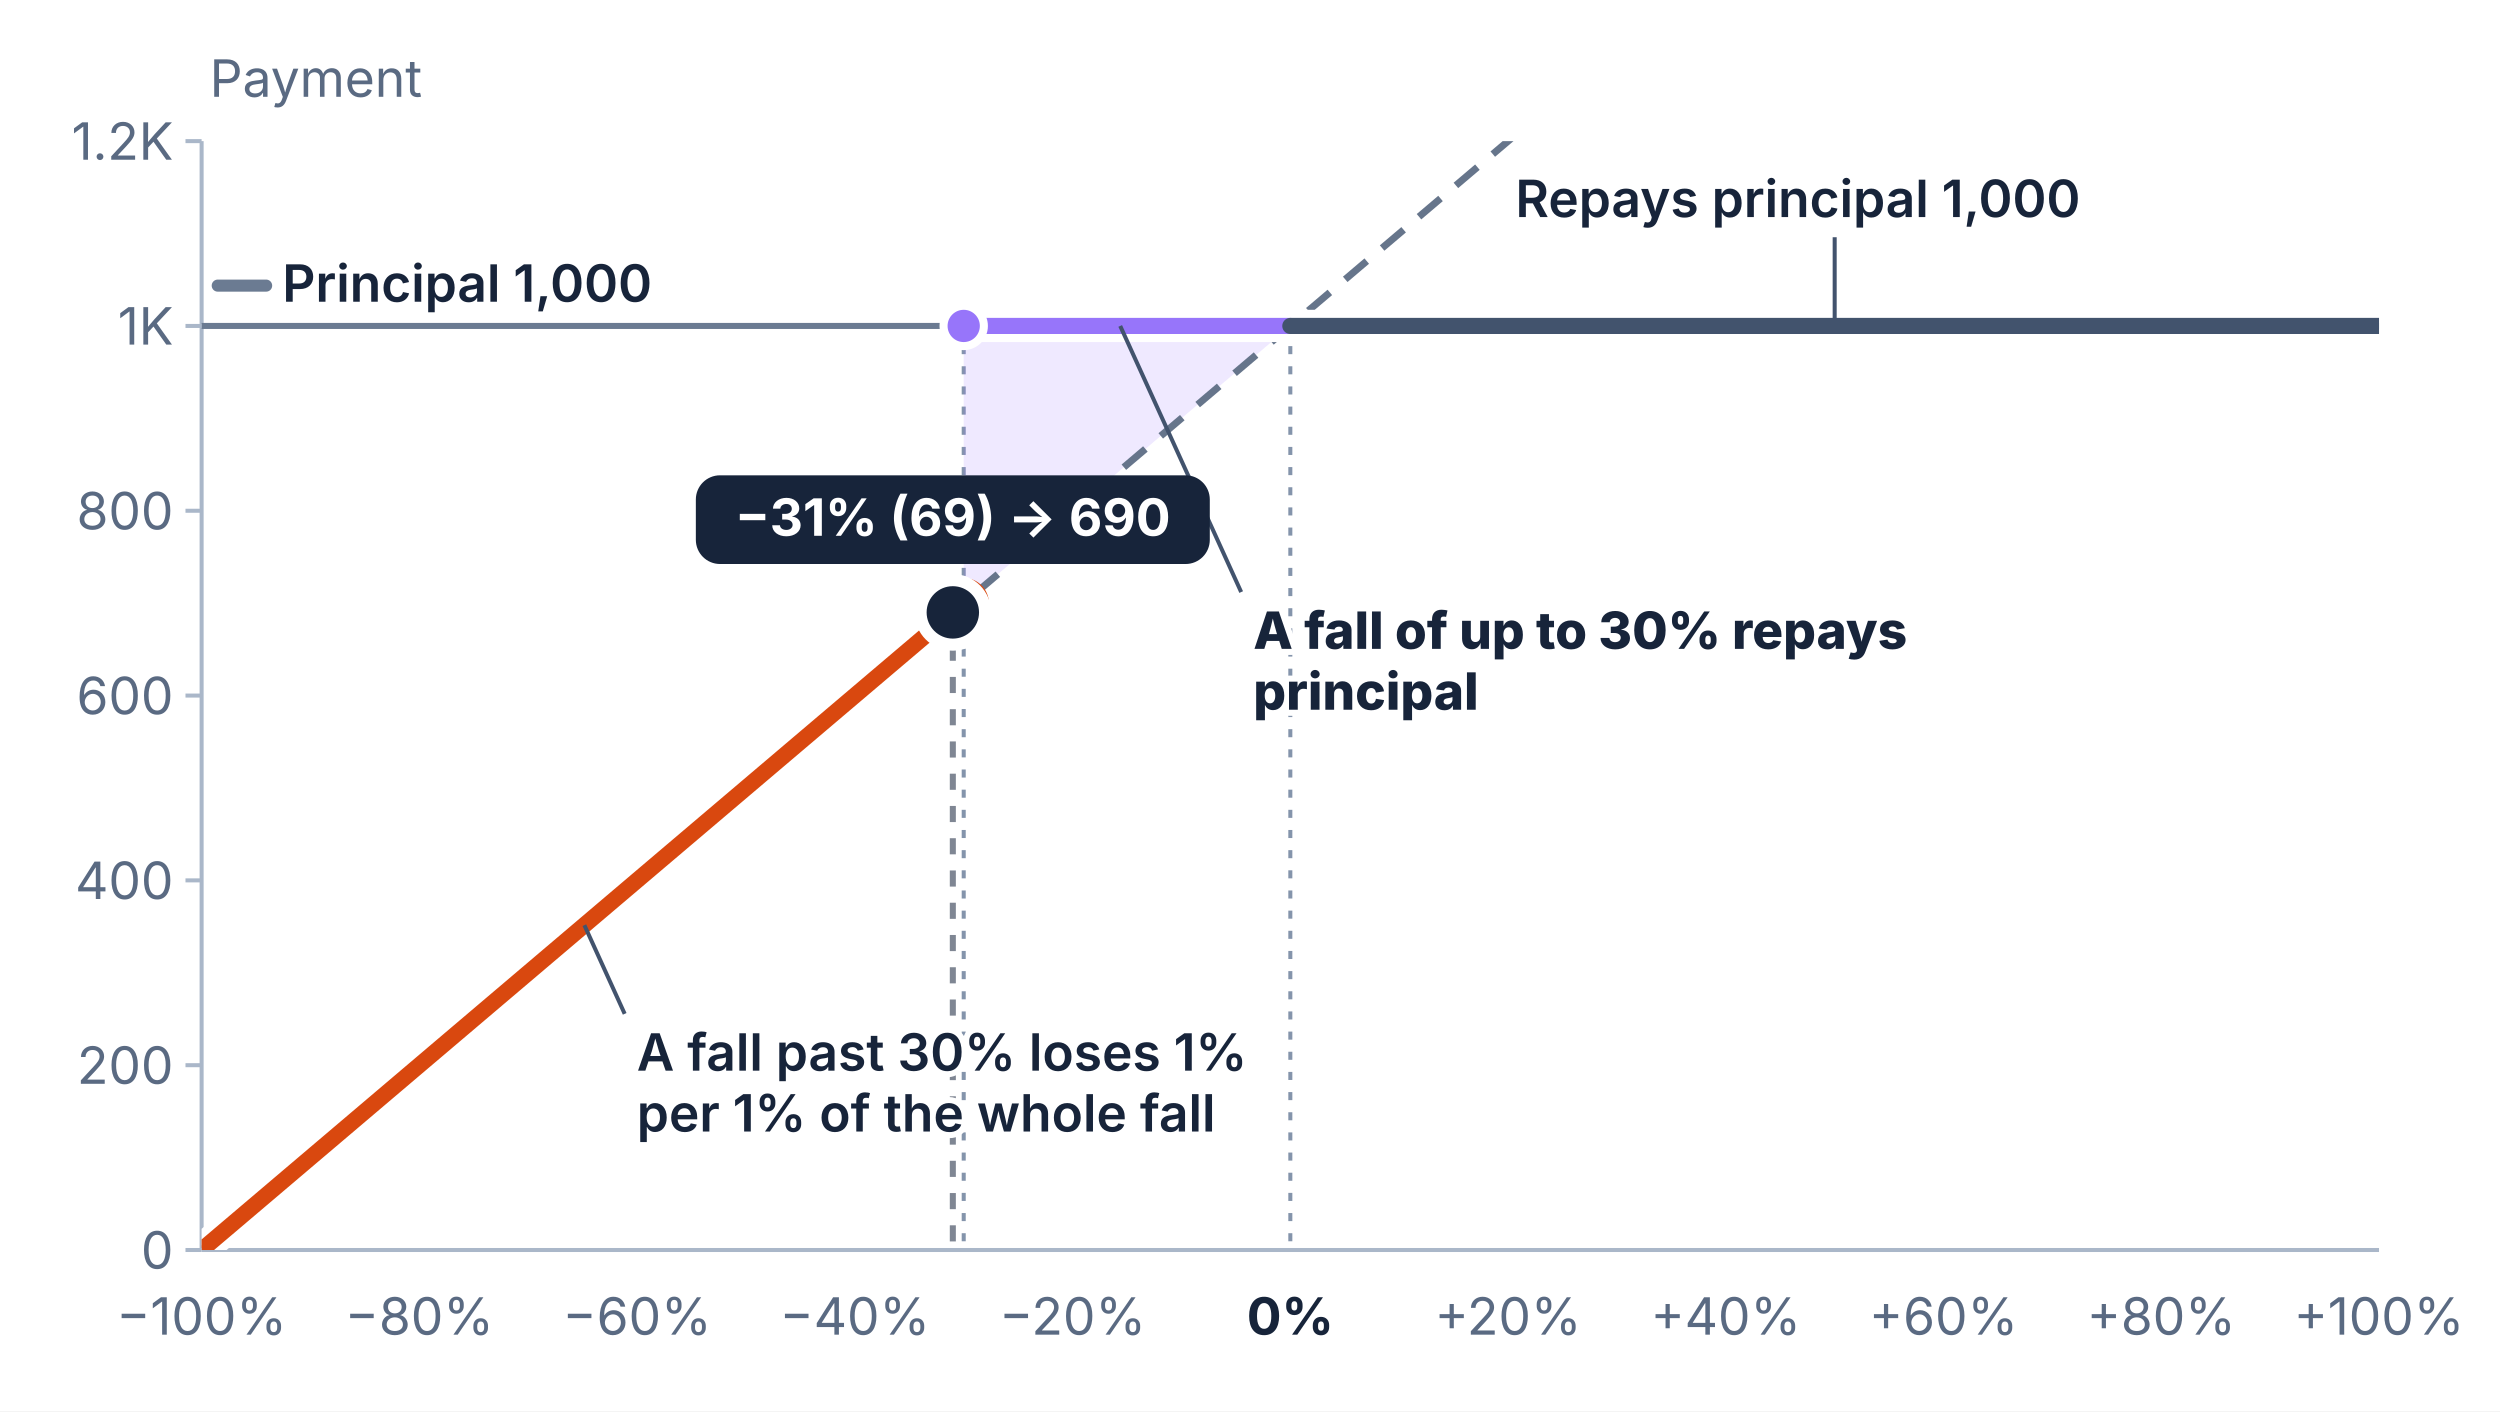
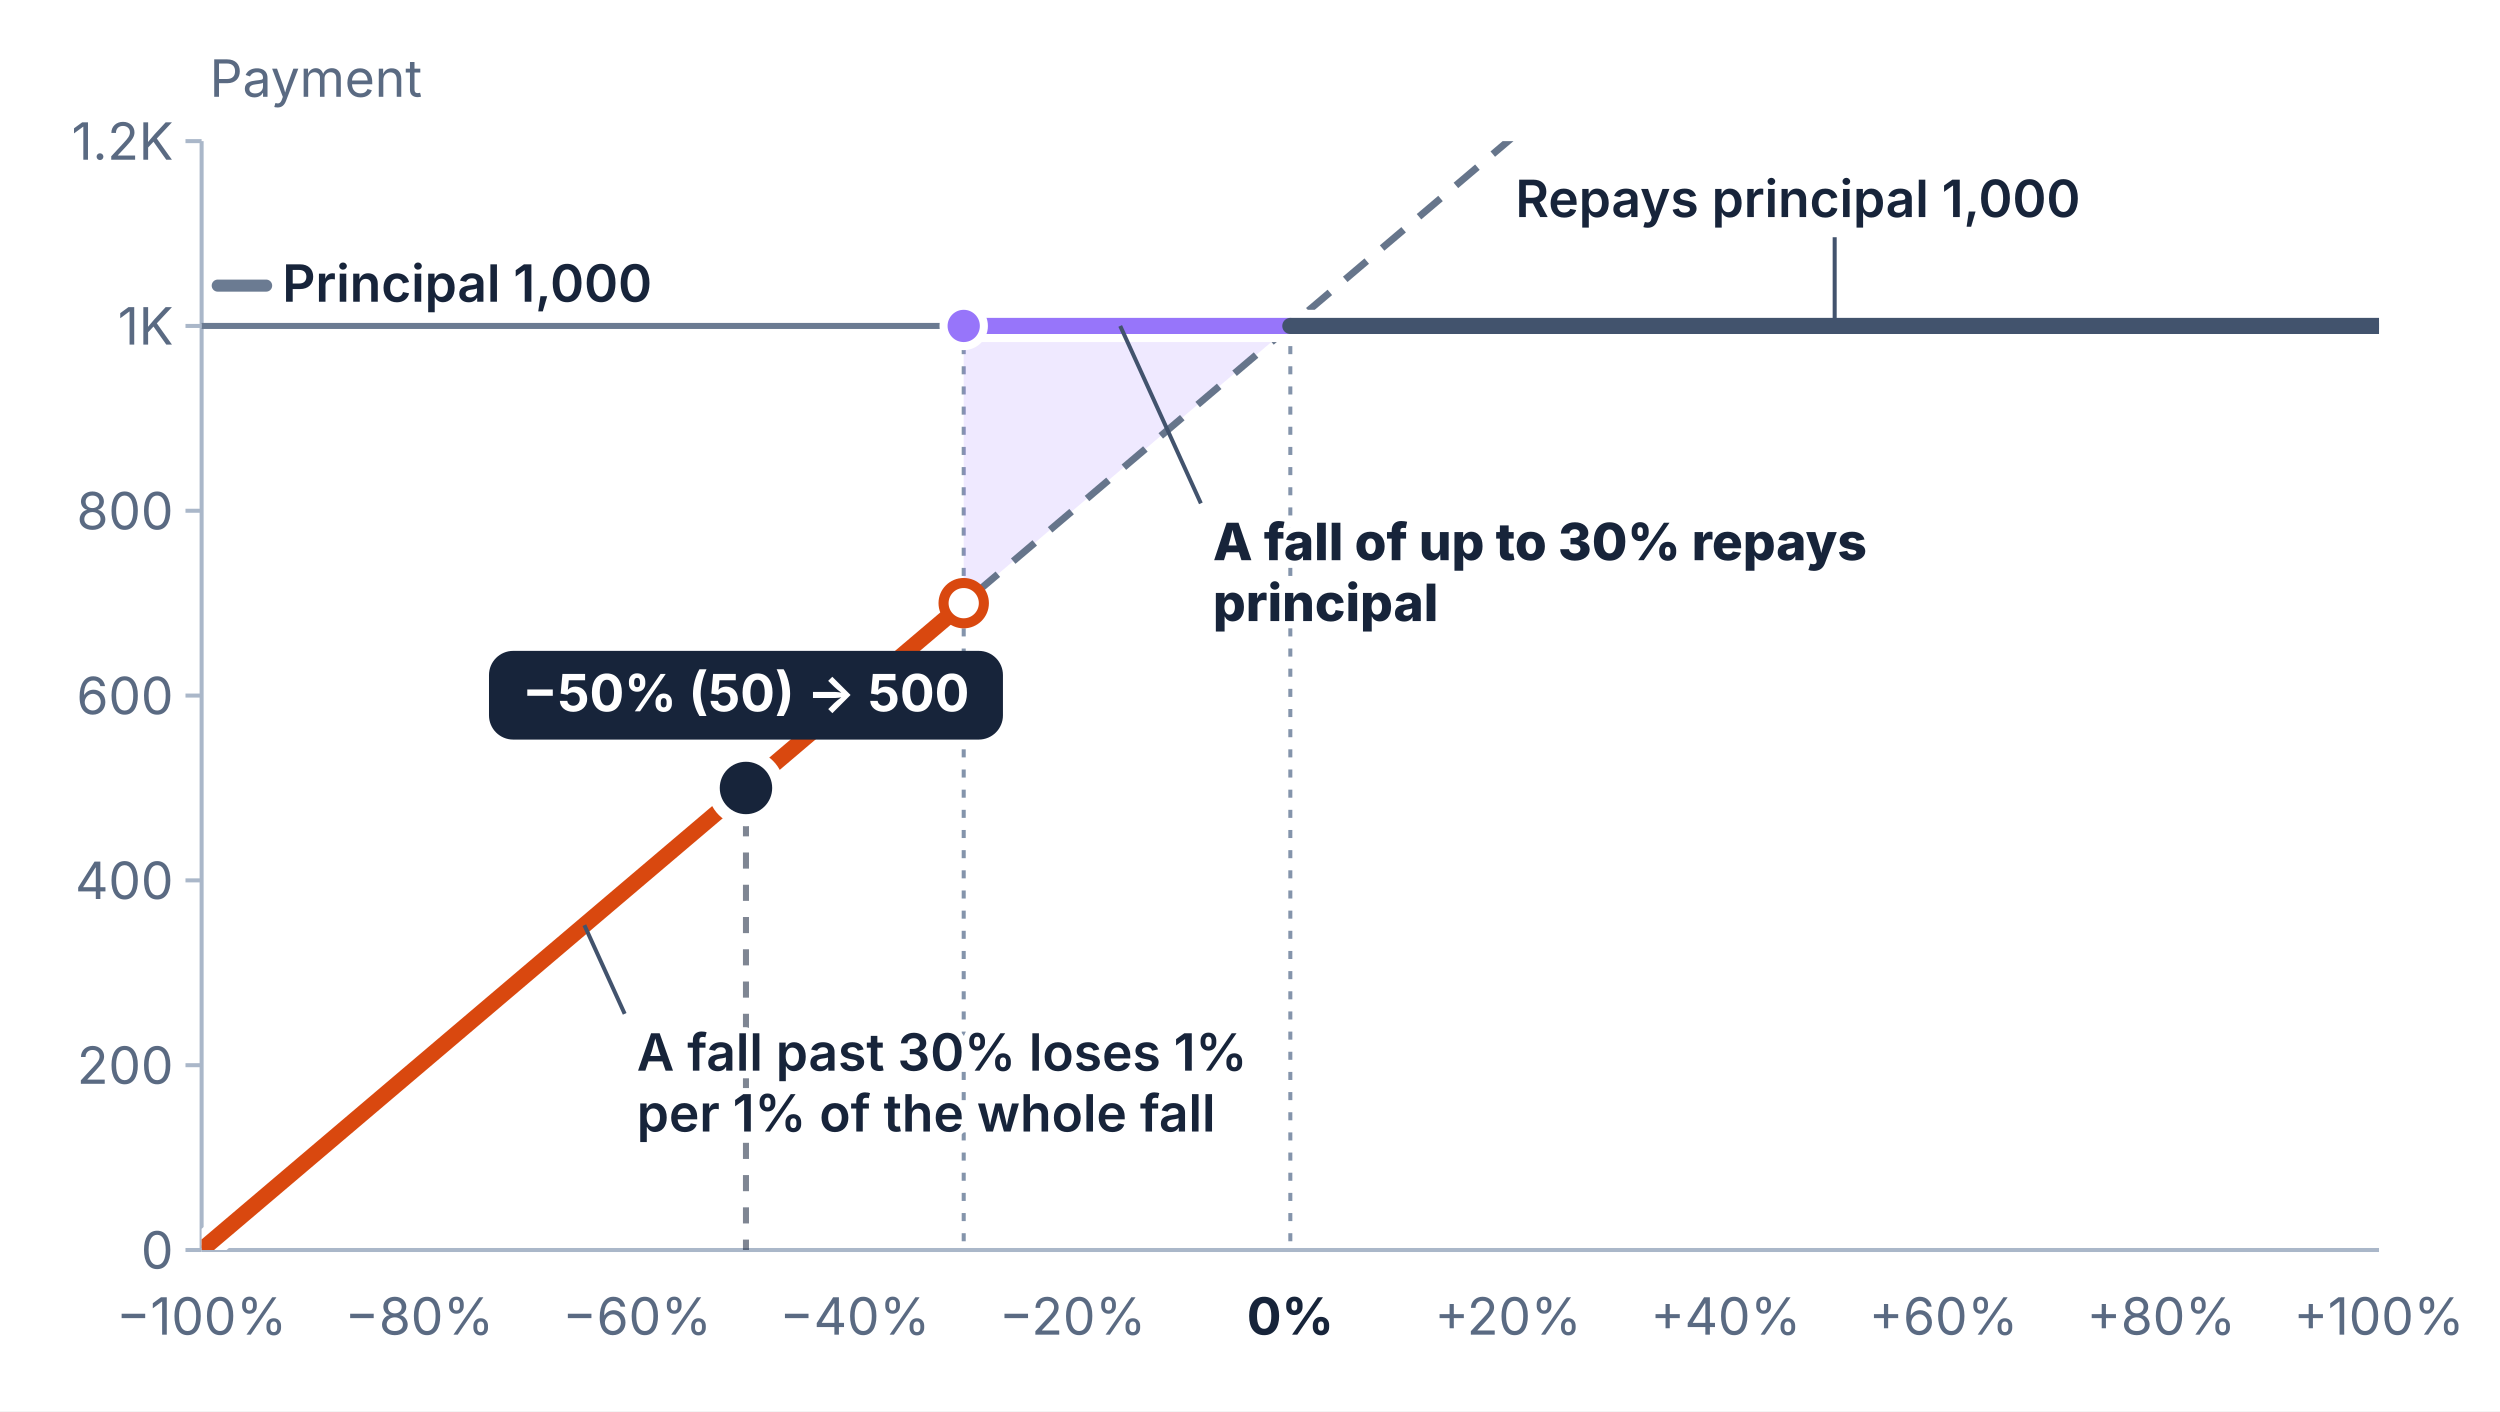
<svg xmlns="http://www.w3.org/2000/svg" viewBox="0 0 620 350" role="img" aria-label="Payoff with a 70% downside barrier observed on the final date" style="fill:rgb(0, 0, 0);fill-opacity:1;stroke:none;stroke-width:1px;stroke-opacity:1;stroke-dasharray:none;stroke-linecap:butt;stroke-linejoin:miter;font-family:Inter, ui-sans-serif, system-ui, -apple-system, BlinkMacSystemFont, &quot;Segoe UI&quot;, sans-serif;font-size:16px;font-weight:400;font-style:normal;text-anchor:start;letter-spacing:normal;paint-order:normal" width="620" height="350">
  <rect x="0" y="0" width="620" height="350" fill="#ffffff" />
  <defs>
    <clipPath id="plot-clip">
      <rect x="50" y="35" width="540" height="275" />
    </clipPath>
  </defs>
  <line x1="50" y1="310" x2="590" y2="310" style="stroke:rgb(170, 183, 201)" />
  <line x1="50" y1="35" x2="50" y2="310" style="stroke:rgb(170, 183, 201)" />
  <line x1="50" y1="80.833" x2="590" y2="80.833" style="stroke:rgb(107, 123, 146);stroke-width:1.5px" />
  <line x1="239" y1="80.833" x2="239" y2="310" style="stroke:rgb(132, 148, 171);stroke-dasharray:2px, 3px" />
  <line x1="320" y1="80.833" x2="320" y2="310" style="stroke:rgb(132, 148, 171);stroke-dasharray:2px, 3px" />
  <g clip-path="url(#plot-clip)">
    <polygon points="239,80.833 239.844,80.833 241.953,80.833 244.062,80.833 246.172,80.833 248.281,80.833 250.391,80.833 252.5,80.833 254.609,80.833 256.719,80.833 258.828,80.833 260.938,80.833 263.047,80.833 265.156,80.833 267.266,80.833 269.375,80.833 271.484,80.833 273.594,80.833 275.703,80.833 277.812,80.833 279.922,80.833 282.031,80.833 284.141,80.833 286.25,80.833 288.359,80.833 290.469,80.833 292.578,80.833 294.688,80.833 296.797,80.833 298.906,80.833 301.016,80.833 303.125,80.833 305.234,80.833 307.344,80.833 309.453,80.833 311.562,80.833 313.672,80.833 315.781,80.833 317.891,80.833 317.891,82.624 315.781,84.414 313.672,86.204 311.562,87.995 309.453,89.785 307.344,91.576 305.234,93.366 303.125,95.156 301.016,96.947 298.906,98.737 296.797,100.527 294.688,102.318 292.578,104.108 290.469,105.898 288.359,107.689 286.25,109.479 284.141,111.27 282.031,113.06 279.922,114.85 277.812,116.641 275.703,118.431 273.594,120.221 271.484,122.012 269.375,123.802 267.266,125.592 265.156,127.383 263.047,129.173 260.938,130.964 258.828,132.754 256.719,134.544 254.609,136.335 252.5,138.125 250.391,139.915 248.281,141.706 246.172,143.496 244.062,145.286 241.953,147.077 239.844,148.867 239,149.583" style="fill:rgb(151, 117, 250);fill-opacity:0.16" />
    <polyline points="50,310 590,-148.333" style="fill:none;stroke:rgb(102, 117, 139);stroke-width:1.75px;stroke-dasharray:7px, 5px" />
    <polyline points="50,310 52.109,308.21 54.219,306.419 56.328,304.629 58.438,302.839 60.547,301.048 62.656,299.258 64.766,297.467 66.875,295.677 68.984,293.887 71.094,292.096 73.203,290.306 75.312,288.516 77.422,286.725 79.531,284.935 81.641,283.145 83.75,281.354 85.859,279.564 87.969,277.773 90.078,275.983 92.188,274.193 94.297,272.402 96.406,270.612 98.516,268.822 100.625,267.031 102.734,265.241 104.844,263.451 106.953,261.66 109.062,259.87 111.172,258.079 113.281,256.289 115.391,254.499 117.5,252.708 119.609,250.918 121.719,249.128 123.828,247.337 125.938,245.547 128.047,243.757 130.156,241.966 132.266,240.176 134.375,238.385 136.484,236.595 138.594,234.805 140.703,233.014 142.812,231.224 144.922,229.434 147.031,227.643 149.141,225.853 151.25,224.062 153.359,222.272 155.469,220.482 157.578,218.691 159.688,216.901 161.797,215.111 163.906,213.32 166.016,211.53 168.125,209.74 170.234,207.949 172.344,206.159 174.453,204.368 176.562,202.578 178.672,200.788 180.781,198.997 182.891,197.207 185,195.417 187.109,193.626 189.219,191.836 191.328,190.046 193.438,188.255 195.547,186.465 197.656,184.674 199.766,182.884 201.875,181.094 203.984,179.303 206.094,177.513 208.203,175.723 210.312,173.932 212.422,172.142 214.531,170.352 216.641,168.561 218.75,166.771 220.859,164.98 222.969,163.19 225.078,161.4 227.188,159.609 229.297,157.819 231.406,156.029 233.516,154.238 235.625,152.448 237.734,150.658 239,149.583" style="fill:none;stroke:rgb(255, 255, 255);stroke-width:8px;stroke-linecap:round;stroke-linejoin:round" />
    <polyline points="239,80.833 239.844,80.833 241.953,80.833 244.062,80.833 246.172,80.833 248.281,80.833 250.391,80.833 252.5,80.833 254.609,80.833 256.719,80.833 258.828,80.833 260.938,80.833 263.047,80.833 265.156,80.833 267.266,80.833 269.375,80.833 271.484,80.833 273.594,80.833 275.703,80.833 277.812,80.833 279.922,80.833 282.031,80.833 284.141,80.833 286.25,80.833 288.359,80.833 290.469,80.833 292.578,80.833 294.688,80.833 296.797,80.833 298.906,80.833 301.016,80.833 303.125,80.833 305.234,80.833 307.344,80.833 309.453,80.833 311.562,80.833 313.672,80.833 315.781,80.833 317.891,80.833 320,80.833 322.109,80.833 324.219,80.833 326.328,80.833 328.438,80.833 330.547,80.833 332.656,80.833 334.766,80.833 336.875,80.833 338.984,80.833 341.094,80.833 343.203,80.833 345.312,80.833 347.422,80.833 349.531,80.833 351.641,80.833 353.75,80.833 355.859,80.833 357.969,80.833 360.078,80.833 362.188,80.833 364.297,80.833 366.406,80.833 368.516,80.833 370.625,80.833 372.734,80.833 374.844,80.833 376.953,80.833 379.062,80.833 381.172,80.833 383.281,80.833 385.391,80.833 387.5,80.833 389.609,80.833 391.719,80.833 393.828,80.833 395.938,80.833 398.047,80.833 400.156,80.833 402.266,80.833 404.375,80.833 406.484,80.833 408.594,80.833 410.703,80.833 412.812,80.833 414.922,80.833 417.031,80.833 419.141,80.833 421.25,80.833 423.359,80.833 425.469,80.833 427.578,80.833 429.688,80.833 431.797,80.833 433.906,80.833 436.016,80.833 438.125,80.833 440.234,80.833 442.344,80.833 444.453,80.833 446.562,80.833 448.672,80.833 450.781,80.833 452.891,80.833 455,80.833 457.109,80.833 459.219,80.833 461.328,80.833 463.438,80.833 465.547,80.833 467.656,80.833 469.766,80.833 471.875,80.833 473.984,80.833 476.094,80.833 478.203,80.833 480.312,80.833 482.422,80.833 484.531,80.833 486.641,80.833 488.75,80.833 490.859,80.833 492.969,80.833 495.078,80.833 497.188,80.833 499.297,80.833 501.406,80.833 503.516,80.833 505.625,80.833 507.734,80.833 509.844,80.833 511.953,80.833 514.062,80.833 516.172,80.833 518.281,80.833 520.391,80.833 522.5,80.833 524.609,80.833 526.719,80.833 528.828,80.833 530.938,80.833 533.047,80.833 535.156,80.833 537.266,80.833 539.375,80.833 541.484,80.833 543.594,80.833 545.703,80.833 547.812,80.833 549.922,80.833 552.031,80.833 554.141,80.833 556.25,80.833 558.359,80.833 560.469,80.833 562.578,80.833 564.688,80.833 566.797,80.833 568.906,80.833 571.016,80.833 573.125,80.833 575.234,80.833 577.344,80.833 579.453,80.833 581.562,80.833 583.672,80.833 585.781,80.833 587.891,80.833 590,80.833" style="fill:none;stroke:rgb(255, 255, 255);stroke-width:8px;stroke-linecap:round;stroke-linejoin:round" />
    <polyline points="50,310 52.109,308.21 54.219,306.419 56.328,304.629 58.438,302.839 60.547,301.048 62.656,299.258 64.766,297.467 66.875,295.677 68.984,293.887 71.094,292.096 73.203,290.306 75.312,288.516 77.422,286.725 79.531,284.935 81.641,283.145 83.75,281.354 85.859,279.564 87.969,277.773 90.078,275.983 92.188,274.193 94.297,272.402 96.406,270.612 98.516,268.822 100.625,267.031 102.734,265.241 104.844,263.451 106.953,261.66 109.062,259.87 111.172,258.079 113.281,256.289 115.391,254.499 117.5,252.708 119.609,250.918 121.719,249.128 123.828,247.337 125.938,245.547 128.047,243.757 130.156,241.966 132.266,240.176 134.375,238.385 136.484,236.595 138.594,234.805 140.703,233.014 142.812,231.224 144.922,229.434 147.031,227.643 149.141,225.853 151.25,224.062 153.359,222.272 155.469,220.482 157.578,218.691 159.688,216.901 161.797,215.111 163.906,213.32 166.016,211.53 168.125,209.74 170.234,207.949 172.344,206.159 174.453,204.368 176.562,202.578 178.672,200.788 180.781,198.997 182.891,197.207 185,195.417 187.109,193.626 189.219,191.836 191.328,190.046 193.438,188.255 195.547,186.465 197.656,184.674 199.766,182.884 201.875,181.094 203.984,179.303 206.094,177.513 208.203,175.723 210.312,173.932 212.422,172.142 214.531,170.352 216.641,168.561 218.75,166.771 220.859,164.98 222.969,163.19 225.078,161.4 227.188,159.609 229.297,157.819 231.406,156.029 233.516,154.238 235.625,152.448 237.734,150.658 239,149.583" style="fill:none;stroke:rgb(217, 72, 15);stroke-width:4px;stroke-linecap:round;stroke-linejoin:round" />
    <polyline points="239,80.833 239.844,80.833 241.953,80.833 244.062,80.833 246.172,80.833 248.281,80.833 250.391,80.833 252.5,80.833 254.609,80.833 256.719,80.833 258.828,80.833 260.938,80.833 263.047,80.833 265.156,80.833 267.266,80.833 269.375,80.833 271.484,80.833 273.594,80.833 275.703,80.833 277.812,80.833 279.922,80.833 282.031,80.833 284.141,80.833 286.25,80.833 288.359,80.833 290.469,80.833 292.578,80.833 294.688,80.833 296.797,80.833 298.906,80.833 301.016,80.833 303.125,80.833 305.234,80.833 307.344,80.833 309.453,80.833 311.562,80.833 313.672,80.833 315.781,80.833 317.891,80.833 320,80.833" style="fill:none;stroke:rgb(151, 117, 250);stroke-width:4px;stroke-linecap:round;stroke-linejoin:round" />
    <polyline points="320,80.833 322.109,80.833 324.219,80.833 326.328,80.833 328.438,80.833 330.547,80.833 332.656,80.833 334.766,80.833 336.875,80.833 338.984,80.833 341.094,80.833 343.203,80.833 345.312,80.833 347.422,80.833 349.531,80.833 351.641,80.833 353.75,80.833 355.859,80.833 357.969,80.833 360.078,80.833 362.188,80.833 364.297,80.833 366.406,80.833 368.516,80.833 370.625,80.833 372.734,80.833 374.844,80.833 376.953,80.833 379.062,80.833 381.172,80.833 383.281,80.833 385.391,80.833 387.5,80.833 389.609,80.833 391.719,80.833 393.828,80.833 395.938,80.833 398.047,80.833 400.156,80.833 402.266,80.833 404.375,80.833 406.484,80.833 408.594,80.833 410.703,80.833 412.812,80.833 414.922,80.833 417.031,80.833 419.141,80.833 421.25,80.833 423.359,80.833 425.469,80.833 427.578,80.833 429.688,80.833 431.797,80.833 433.906,80.833 436.016,80.833 438.125,80.833 440.234,80.833 442.344,80.833 444.453,80.833 446.562,80.833 448.672,80.833 450.781,80.833 452.891,80.833 455,80.833 457.109,80.833 459.219,80.833 461.328,80.833 463.438,80.833 465.547,80.833 467.656,80.833 469.766,80.833 471.875,80.833 473.984,80.833 476.094,80.833 478.203,80.833 480.312,80.833 482.422,80.833 484.531,80.833 486.641,80.833 488.75,80.833 490.859,80.833 492.969,80.833 495.078,80.833 497.188,80.833 499.297,80.833 501.406,80.833 503.516,80.833 505.625,80.833 507.734,80.833 509.844,80.833 511.953,80.833 514.062,80.833 516.172,80.833 518.281,80.833 520.391,80.833 522.5,80.833 524.609,80.833 526.719,80.833 528.828,80.833 530.938,80.833 533.047,80.833 535.156,80.833 537.266,80.833 539.375,80.833 541.484,80.833 543.594,80.833 545.703,80.833 547.812,80.833 549.922,80.833 552.031,80.833 554.141,80.833 556.25,80.833 558.359,80.833 560.469,80.833 562.578,80.833 564.688,80.833 566.797,80.833 568.906,80.833 571.016,80.833 573.125,80.833 575.234,80.833 577.344,80.833 579.453,80.833 581.562,80.833 583.672,80.833 585.781,80.833 587.891,80.833 590,80.833" style="fill:none;stroke:rgb(66, 83, 109);stroke-width:4px;stroke-linecap:round;stroke-linejoin:round" />
    <g aria-hidden="true">
      <circle cx="239" cy="149.583" r="5" style="fill:rgb(255, 255, 255);stroke:rgb(217, 72, 15);stroke-width:2.5px" />
      <circle cx="239" cy="80.833" r="5" style="fill:rgb(151, 117, 250);stroke:rgb(255, 255, 255);stroke-width:2px" />
    </g>
  </g>
-   <line x1="236.3" y1="151.875" x2="236.3" y2="310" style="stroke:rgb(23, 36, 58);stroke-width:1.5px;stroke-opacity:0.55;stroke-dasharray:4px, 4px" />
+   <line x1="185" y1="195.417" x2="185" y2="310" style="stroke:rgb(23, 36, 58);stroke-width:1.5px;stroke-opacity:0.55;stroke-dasharray:4px, 4px" />
  <g>
    <line x1="46" y1="310" x2="50" y2="310" style="stroke:rgb(170, 183, 201)" />
    <text x="43" y="310" text-anchor="end" dominant-baseline="middle" style="fill:rgb(90, 106, 130);font-size:12.771px;text-anchor:end;dominant-baseline:middle">0</text>
  </g>
  <g>
    <line x1="46" y1="264.167" x2="50" y2="264.167" style="stroke:rgb(170, 183, 201)" />
    <text x="43" y="264.167" text-anchor="end" dominant-baseline="middle" style="fill:rgb(90, 106, 130);font-size:12.771px;text-anchor:end;dominant-baseline:middle">200</text>
  </g>
  <g>
    <line x1="46" y1="218.333" x2="50" y2="218.333" style="stroke:rgb(170, 183, 201)" />
    <text x="43" y="218.333" text-anchor="end" dominant-baseline="middle" style="fill:rgb(90, 106, 130);font-size:12.771px;text-anchor:end;dominant-baseline:middle">400</text>
  </g>
  <g>
    <line x1="46" y1="172.5" x2="50" y2="172.5" style="stroke:rgb(170, 183, 201)" />
    <text x="43" y="172.5" text-anchor="end" dominant-baseline="middle" style="fill:rgb(90, 106, 130);font-size:12.771px;text-anchor:end;dominant-baseline:middle">600</text>
  </g>
  <g>
    <line x1="46" y1="126.667" x2="50" y2="126.667" style="stroke:rgb(170, 183, 201)" />
    <text x="43" y="126.667" text-anchor="end" dominant-baseline="middle" style="fill:rgb(90, 106, 130);font-size:12.771px;text-anchor:end;dominant-baseline:middle">800</text>
  </g>
  <g>
    <line x1="46" y1="80.833" x2="50" y2="80.833" style="stroke:rgb(170, 183, 201)" />
    <text x="43" y="80.833" text-anchor="end" dominant-baseline="middle" style="fill:rgb(90, 106, 130);font-size:12.771px;text-anchor:end;dominant-baseline:middle">1K</text>
  </g>
  <g>
    <line x1="46" y1="35" x2="50" y2="35" style="stroke:rgb(170, 183, 201)" />
    <text x="43" y="35" text-anchor="end" dominant-baseline="middle" style="fill:rgb(90, 106, 130);font-size:12.771px;text-anchor:end;dominant-baseline:middle">1.2K</text>
  </g>
  <text x="52" y="24" style="fill:rgb(90, 106, 130);font-size:12.771px">Payment</text>
  <line x1="54" y1="70.833" x2="66" y2="70.833" style="stroke:rgb(107, 123, 146);stroke-width:3px;stroke-linecap:round" />
  <text x="70" y="74.833" style="fill:rgb(23, 36, 58);stroke:rgb(255, 255, 255);stroke-width:3px;stroke-linejoin:round;font-size:12.771px;font-weight:600;paint-order:stroke">Principal 1,000</text>
  <text x="50" y="331" text-anchor="middle" style="fill:rgb(90, 106, 130);font-size:12.771px;text-anchor:middle">−100%</text>
  <text x="104" y="331" text-anchor="middle" style="fill:rgb(90, 106, 130);font-size:12.771px;text-anchor:middle">−80%</text>
  <text x="158" y="331" text-anchor="middle" style="fill:rgb(90, 106, 130);font-size:12.771px;text-anchor:middle">−60%</text>
  <text x="212" y="331" text-anchor="middle" style="fill:rgb(90, 106, 130);font-size:12.771px;text-anchor:middle">−40%</text>
  <text x="266" y="331" text-anchor="middle" style="fill:rgb(90, 106, 130);font-size:12.771px;text-anchor:middle">−20%</text>
  <text x="320" y="331" text-anchor="middle" style="fill:rgb(23, 36, 58);font-size:12.771px;font-weight:700;text-anchor:middle">0%</text>
  <text x="374" y="331" text-anchor="middle" style="fill:rgb(90, 106, 130);font-size:12.771px;text-anchor:middle">+20%</text>
  <text x="428" y="331" text-anchor="middle" style="fill:rgb(90, 106, 130);font-size:12.771px;text-anchor:middle">+40%</text>
  <text x="482" y="331" text-anchor="middle" style="fill:rgb(90, 106, 130);font-size:12.771px;text-anchor:middle">+60%</text>
  <text x="536" y="331" text-anchor="middle" style="fill:rgb(90, 106, 130);font-size:12.771px;text-anchor:middle">+80%</text>
  <text x="590" y="331" text-anchor="middle" style="fill:rgb(90, 106, 130);font-size:12.771px;text-anchor:middle">+100%</text>
  <g aria-hidden="true">
-     <path d="M307.812,146.833 L277.812,80.833" style="fill:none;stroke:rgb(66, 83, 109)" />
-     <text x="310.812" y="160.927" style="fill:rgb(23, 36, 58);stroke:rgb(255, 255, 255);stroke-width:3px;stroke-linejoin:round;font-size:12.771px;font-weight:800;paint-order:stroke">A fall of up to 30% repays</text>
-     <text x="310.812" y="176.021" style="fill:rgb(23, 36, 58);stroke:rgb(255, 255, 255);stroke-width:3px;stroke-linejoin:round;font-size:12.771px;font-weight:800;paint-order:stroke">principal</text>
+     <path d="M297.812,124.833 L277.812,80.833" style="fill:none;stroke:rgb(66, 83, 109)" />
+     <text x="300.812" y="138.927" style="fill:rgb(23, 36, 58);stroke:rgb(255, 255, 255);stroke-width:3px;stroke-linejoin:round;font-size:12.771px;font-weight:800;paint-order:stroke">A fall of up to 30% repays</text>
+     <text x="300.812" y="154.021" style="fill:rgb(23, 36, 58);stroke:rgb(255, 255, 255);stroke-width:3px;stroke-linejoin:round;font-size:12.771px;font-weight:800;paint-order:stroke">principal</text>
  </g>
  <g aria-hidden="true">
    <path d="M154.922,251.434 L144.922,229.434" style="fill:none;stroke:rgb(66, 83, 109)" />
    <text x="157.922" y="265.527" style="fill:rgb(23, 36, 58);stroke:rgb(255, 255, 255);stroke-width:3px;stroke-linejoin:round;font-size:12.771px;font-weight:600;paint-order:stroke">A fall past 30% loses 1%</text>
    <text x="157.922" y="280.621" style="fill:rgb(23, 36, 58);stroke:rgb(255, 255, 255);stroke-width:3px;stroke-linejoin:round;font-size:12.771px;font-weight:600;paint-order:stroke">per 1% of the whole fall</text>
  </g>
  <g aria-hidden="true">
    <path d="M455,58.833 L455,80.833" style="fill:none;stroke:rgb(66, 83, 109)" />
    <text x="375.816" y="53.833" style="fill:rgb(23, 36, 58);stroke:rgb(255, 255, 255);stroke-width:3px;stroke-linejoin:round;font-size:12.771px;font-weight:600;paint-order:stroke">Repays principal 1,000</text>
  </g>
-   <g transform="translate(172.5697 117.875)">
+   <g transform="translate(121.2697 161.4167)">
    <rect width="127.461" height="22" rx="6" style="fill:rgb(23, 36, 58)" />
-     <text x="63.73" y="15" text-anchor="middle" style="fill:rgb(255, 255, 255);font-size:12.771px;font-weight:650;text-anchor:middle">−31% (69) → 690</text>
+     <text x="63.73" y="15" text-anchor="middle" style="fill:rgb(255, 255, 255);font-size:12.771px;font-weight:650;text-anchor:middle">−50% (50) → 500</text>
  </g>
-   <g transform="translate(236.3 151.875)" role="slider" aria-label="Hypothetical final level of Synthetic Index" aria-valuemin="0" aria-valuemax="200" aria-valuenow="69" aria-valuetext="Final level 69, payment 690">
+   <g transform="translate(185 195.4167)" role="slider" aria-label="Hypothetical final level of Synthetic Index" aria-valuemin="0" aria-valuemax="200" aria-valuenow="50" aria-valuetext="Final level 50, payment 500">
    <circle r="13" style="fill:none;stroke:rgb(23, 36, 58);stroke-width:2px;opacity:0" />
    <circle r="25.543" fill="transparent" style="fill:rgba(0, 0, 0, 0)" />
    <circle r="8" style="fill:rgb(23, 36, 58);stroke:rgb(255, 255, 255);stroke-width:3px" />
  </g>
</svg>
